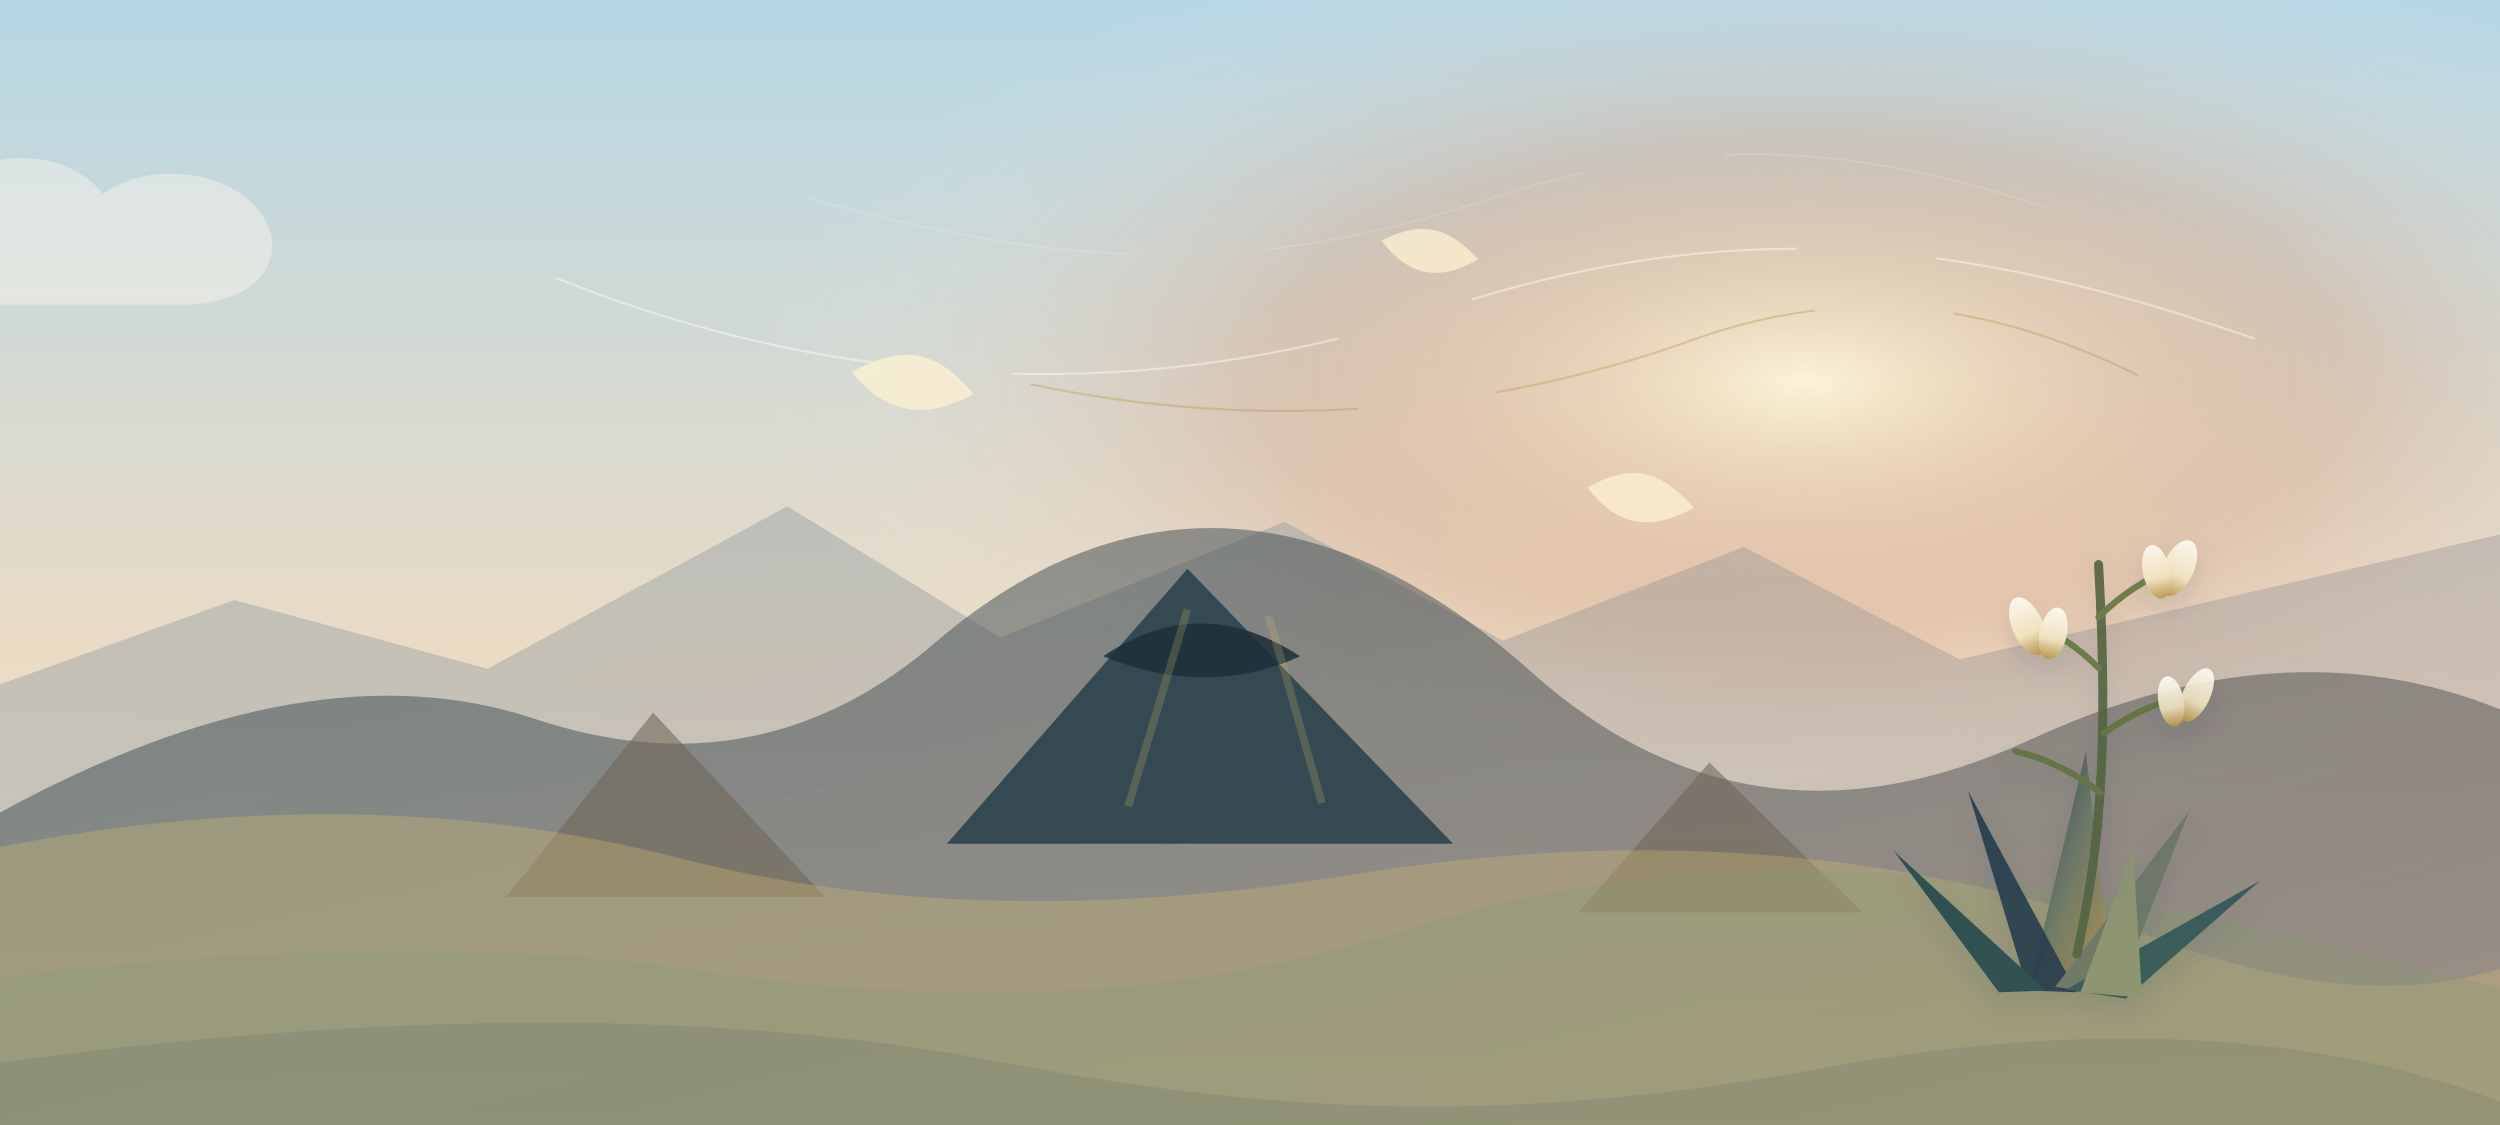
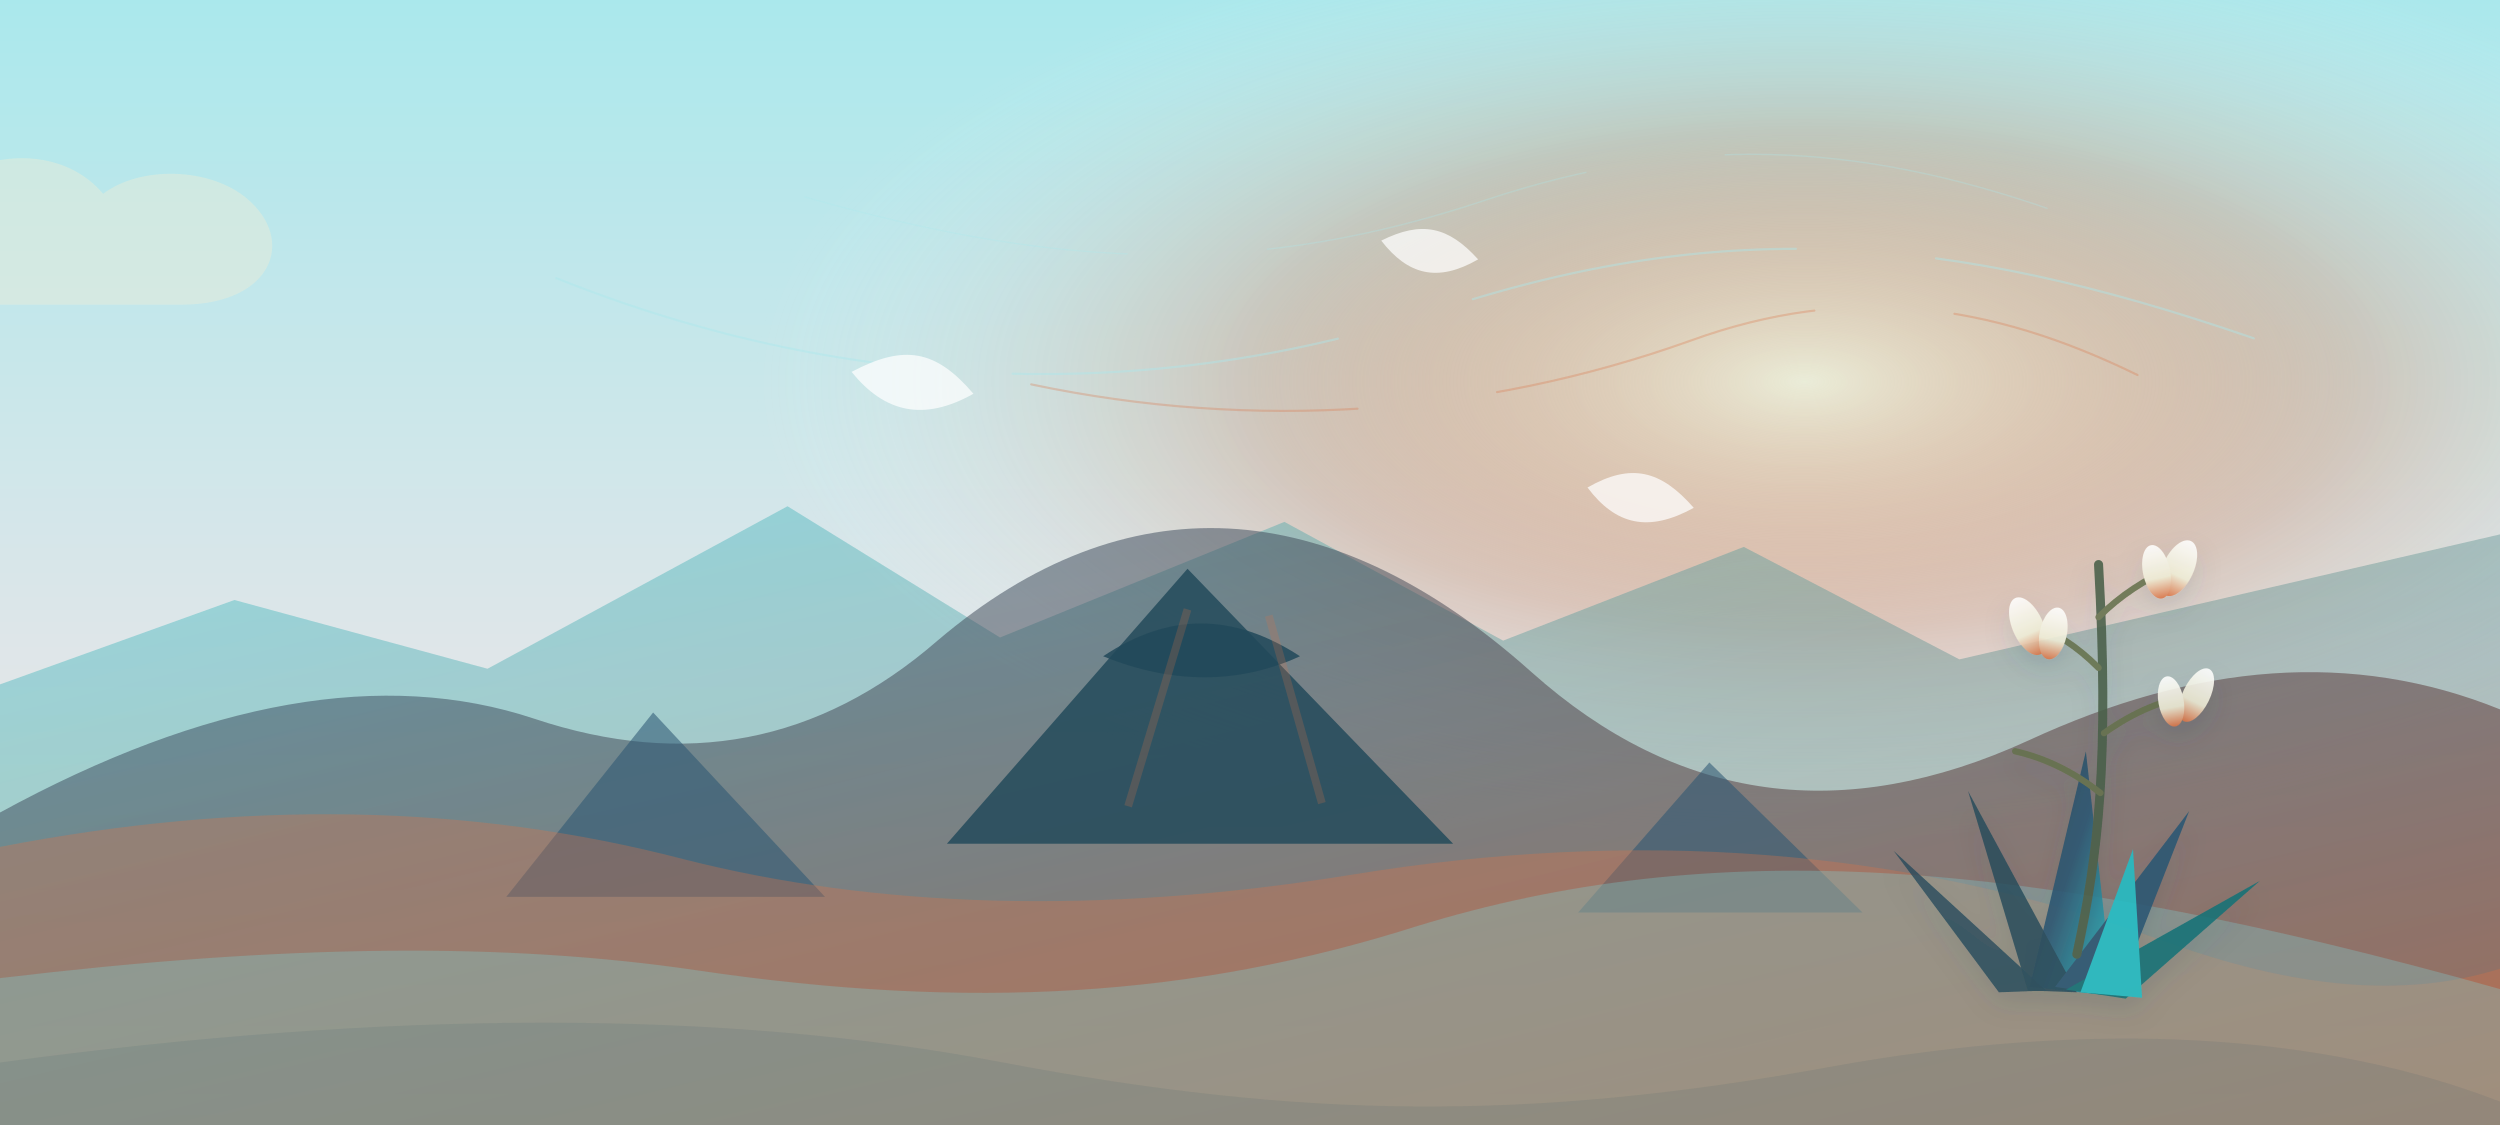
- <svg xmlns="http://www.w3.org/2000/svg" viewBox="0 0 1600 720" role="img" aria-labelledby="title desc">
+ <svg xmlns="http://www.w3.org/2000/svg" viewBox="0 0 1600 720" role="img" aria-labelledby="title desc" data-brand-palette="explore-raton" data-edge-overscan="true">
  <defs>
    <linearGradient id="sky" x1="0" y1="0" x2="0" y2="1">
-       <stop offset="0" stop-color="#b6d7e5" />
-       <stop offset="0.58" stop-color="#ebdbc5" />
-       <stop offset="1" stop-color="#f6f2df" />
+       <stop offset="0" stop-color="#aae8ec" />
+       <stop offset="0.58" stop-color="#dfe6e9" />
+       <stop offset="1" stop-color="#eeedd6" />
    </linearGradient>
    <radialGradient id="sunwash" cx="0.72" cy="0.34" r="0.42">
-       <stop offset="0" stop-color="#fff7d7" stop-opacity="0.9" />
-       <stop offset="0.52" stop-color="#dc936b" stop-opacity="0.28" />
+       <stop offset="0" stop-color="#eeedd6" stop-opacity="0.9" />
+       <stop offset="0.52" stop-color="#d97345" stop-opacity="0.28" />
      <stop offset="1" stop-color="#ffffff" stop-opacity="0" />
    </radialGradient>
    <linearGradient id="farTone" x1="0" y1="0" x2="1" y2="1">
-       <stop offset="0" stop-color="#7d94a4" stop-opacity="0.70" />
-       <stop offset="1" stop-color="#a38983" stop-opacity="0.68" />
+       <stop offset="0" stop-color="#21bdc5" stop-opacity="0.70" />
+       <stop offset="1" stop-color="#775751" stop-opacity="0.68" />
    </linearGradient>
    <linearGradient id="nearTone" x1="0" y1="0" x2="1" y2="1">
-       <stop offset="0" stop-color="#344b54" />
-       <stop offset="1" stop-color="#695c55" />
+       <stop offset="0" stop-color="#2b5672" />
+       <stop offset="1" stop-color="#772816" />
    </linearGradient>
    <linearGradient id="yuccaLeaf" x1="0" y1="0" x2="1" y2="1">
-       <stop offset="0" stop-color="#173047" />
-       <stop offset="0.48" stop-color="#687665" />
-       <stop offset="1" stop-color="#b69146" />
+       <stop offset="0" stop-color="#22495a" />
+       <stop offset="0.48" stop-color="#2b5672" />
+       <stop offset="1" stop-color="#21bdc5" />
    </linearGradient>
    <linearGradient id="flower" x1="0" y1="0" x2="0" y2="1">
-       <stop offset="0" stop-color="#fffdf8" />
-       <stop offset="0.62" stop-color="#f1e4bf" />
-       <stop offset="1" stop-color="#b69146" />
+       <stop offset="0" stop-color="#ffffff" />
+       <stop offset="0.62" stop-color="#eeedd6" />
+       <stop offset="1" stop-color="#d97345" />
    </linearGradient>
    <filter id="softShadow" x="-20%" y="-20%" width="140%" height="150%">
-       <feDropShadow dx="0" dy="14" stdDeviation="14" flood-color="#173047" flood-opacity="0.13" />
+       <feDropShadow dx="0" dy="14" stdDeviation="14" flood-color="#22495a" flood-opacity="0.13" />
    </filter>
    <style>
  .sun-glow { animation: geo-sun 30s ease-in-out infinite alternate; }
  .cloud-bank { animation: geo-clouds 108s linear infinite; }
+   .far-range,
+   .mid-range {
+     transform-box: fill-box;
+     transform-origin: 50% 100%;
+   }
  .far-range { animation: geo-far 52s ease-in-out infinite alternate; }
  .mid-range { animation: geo-mid 44s ease-in-out infinite alternate; }
  .near-feature { animation: geo-near 38s ease-in-out infinite alternate; }
  .plains-layer {
    transform-box: fill-box;
    transform-origin: 50% 100%;
    animation: geo-plains 48s ease-in-out infinite alternate;
  }
  .wind-line {
    fill: none;
-     stroke: rgba(255,255,255,0.42);
+     stroke: #aae8ec;
+     opacity: 0.42;
    stroke-width: 1.4;
    stroke-linecap: round;
    stroke-dasharray: 210 90;
    animation: geo-wind 28s linear infinite;
  }
-   .wind-line.thin { stroke-width: 0.9; opacity: 0.38; animation-duration: 34s; }
-   .wind-line.gold { stroke: rgba(182,145,70,0.34); animation-duration: 31s; }
+   .wind-line.thin { stroke-width: 0.9; opacity: 0.28; animation-duration: 34s; }
+   .wind-line.gold { stroke: #d97345; opacity: 0.30; animation-duration: 31s; }
  .yucca-sway {
    transform-box: fill-box;
    transform-origin: 50% 100%;
    animation: geo-yucca 10.5s ease-in-out infinite alternate;
  }
  .yucca-sway.slow { animation-duration: 13s; animation-delay: -1.2s; }
  .leaf-sway {
    transform-box: fill-box;
    transform-origin: 50% 100%;
    animation: geo-leaf 12s ease-in-out infinite alternate;
  }
  .blossom {
    transform-box: fill-box;
    transform-origin: 50% 18%;
    animation: geo-blossom 9s ease-in-out infinite alternate;
  }
  .blossom.d2 { animation-delay: -1.6s; }
  .blossom.d3 { animation-delay: -3.1s; }
  .seed {
    transform-box: fill-box;
    transform-origin: 0 0;
    animation: geo-seed 24s ease-in-out infinite;
  }
  .seed.s2 { animation-delay: -4s; }
  .seed.s3 { animation-delay: -8s; }
  @keyframes geo-sun {
    from { transform: translate(-3px, 1px) scale(0.99); opacity: 0.54; }
    to { transform: translate(4px, -2px) scale(1.01); opacity: 0.68; }
  }
  @keyframes geo-clouds {
    from { transform: translateX(-220px); }
    to { transform: translateX(1700px); }
  }
  @keyframes geo-far {
-     from { transform: translateX(-4px); }
-     to { transform: translateX(5px); }
+     from { transform: translateX(-2px) scaleX(1.014); }
+     to { transform: translateX(2px) scaleX(1.018); }
  }
  @keyframes geo-mid {
-     from { transform: translateX(6px); }
-     to { transform: translateX(-5px); }
+     from { transform: translateX(2px) scaleX(1.018); }
+     to { transform: translateX(-2px) scaleX(1.014); }
  }
  @keyframes geo-near {
    from { transform: translateX(-3px) translateY(0.5px); }
    to { transform: translateX(3px) translateY(-0.5px); }
  }
  @keyframes geo-plains {
-     from { transform: translateX(-2px) scaleX(1.001); }
-     to { transform: translateX(2px) translateY(-1px) scaleX(1.003); }
+     from { transform: translateX(-2px) scaleX(1.012); }
+     to { transform: translateX(2px) translateY(-1px) scaleX(1.016); }
  }
  @keyframes geo-wind {
    from { stroke-dashoffset: 180; transform: translateX(-18px); }
    to { stroke-dashoffset: -180; transform: translateX(26px); }
  }
  @keyframes geo-yucca {
    from { transform: rotate(-0.8deg) translateX(-1px); }
    to { transform: rotate(1.1deg) translateX(1.5px); }
  }
  @keyframes geo-leaf {
    from { transform: rotate(-0.45deg); }
    to { transform: rotate(0.75deg); }
  }
  @keyframes geo-blossom {
    from { transform: rotate(-1.2deg) translateY(0); }
    to { transform: rotate(1deg) translateY(1px); }
  }
  @keyframes geo-seed {
    0%, 100% { transform: translate(0, 0) rotate(-3deg); opacity: 0.54; }
    50% { transform: translate(14px, 4px) rotate(4deg); opacity: 0.36; }
  }
  @media (prefers-reduced-motion: reduce) {
    .sun-glow,
    .cloud-bank,
    .far-range,
    .mid-range,
    .near-feature,
    .plains-layer,
    .wind-line,
    .yucca-sway,
    .leaf-sway,
    .blossom,
    .seed {
      animation: none !important;
    }
  }
</style>
  </defs>
  <rect width="1600" height="720" fill="url(#sky)" />
  <rect width="1600" height="720" fill="url(#sunwash)" class="sun-glow" />
  <g class="cloud-bank" opacity="0.42">
-     <path d="M-160 162c22-39 76-46 104-20 22-44 90-56 122-18 24-18 68-17 92 3 32 27 16 68-42 68h-276z" fill="#fff8ee" />
-     <path d="M-520 238c16-30 54-37 76-16 15-34 64-46 89-18 18-14 54-13 72 4 25 23 14 54-30 54h-207z" fill="#fff8ee" opacity="0.78" />
+     <path d="M-160 162c22-39 76-46 104-20 22-44 90-56 122-18 24-18 68-17 92 3 32 27 16 68-42 68h-276z" fill="#eeedd6" />
+     <path d="M-520 238c16-30 54-37 76-16 15-34 64-46 89-18 18-14 54-13 72 4 25 23 14 54-30 54h-207z" fill="#eeedd6" opacity="0.78" />
  </g>
  <path class="wind-line thin" d="M515 126c168 48 292 50 436 2 126-42 236-38 364 7" />
  <path class="wind-line" d="M356 178c190 76 384 80 566 20 192-63 342-45 536 24" />
  <path class="wind-line gold" d="M660 246c142 30 288 20 422-28 102-37 192-24 286 22" />
  <g class="far-range">
    <path d="M0 438l150-54 162 44 192-104 136 84 182-74 140 76 154-60 138 72 346-80v378H0z" fill="url(#farTone)" opacity="0.54" />
  </g>
  <g class="mid-range">
    <path d="M0 520c132-72 246-92 342-60 96 32 182 16 258-50 120-102 250-96 380 20 94 84 200 98 318 44 108-50 208-58 302-20v266H0z" fill="url(#nearTone)" opacity="0.52" />
  </g>
  <g class="near-feature">
-     <path d="M606 540l154-176 170 176z" fill="#263e48" opacity="0.84" />
-     <path d="M706 420c42-28 83-28 126 0-39 18-82 18-126 0z" fill="#1d3039" opacity="0.86" />
-     <path d="M324 574l94-118 110 118zM1010 584l84-96 98 96z" fill="#6f6356" opacity="0.56" />
-     <path d="M760 390l-38 126M812 394l34 120" stroke="#d8bb68" stroke-width="5" opacity="0.22" />
+     <path d="M606 540l154-176 170 176z" fill="#22495a" opacity="0.84" />
+     <path d="M706 420c42-28 83-28 126 0-39 18-82 18-126 0z" fill="#22495a" opacity="0.86" />
+     <path d="M324 574l94-118 110 118zM1010 584l84-96 98 96z" fill="#2b5672" opacity="0.56" />
+     <path d="M760 390l-38 126M812 394l34 120" stroke="#d97345" stroke-width="5" opacity="0.22" />
  </g>
  <g id="plains" class="plains-layer" opacity="0.95">
-     <path d="M0 542c155-30 300-28 438 8 122 31 265 36 426 10 182-30 355-18 520 42 85 31 155 37 216 18v100H0z" fill="#d3bb72" opacity="0.34" />
-     <path d="M0 626c184-22 324-23 446-5 176 26 318 17 460-28 188-58 388-46 694 40v87H0z" fill="#84986f" opacity="0.32" />
-     <path d="M0 680c250-34 465-34 642 0 190 36 336 38 528 3 170-31 316-22 430 22v15H0z" fill="#173047" opacity="0.10" />
+     <path d="M0 542c155-30 300-28 438 8 122 31 265 36 426 10 182-30 355-18 520 42 85 31 155 37 216 18v100H0z" fill="#d97345" opacity="0.34" />
+     <path d="M0 626c184-22 324-23 446-5 176 26 318 17 460-28 188-58 388-46 694 40v87H0z" fill="#7ed4d8" opacity="0.32" />
+     <path d="M0 680c250-34 465-34 642 0 190 36 336 38 528 3 170-31 316-22 430 22v15H0z" fill="#22495a" opacity="0.10" />
  </g>
  <g filter="url(#softShadow)" opacity="0.88" transform="translate(1212 330) scale(0.58)">
    <g class="leaf-sway">
      <path d="M150 520l62-260 30 270z" fill="url(#yuccaLeaf)" />
-       <path d="M148 524l-66-220 120 222z" fill="#173047" opacity="0.9" />
-       <path d="M178 520l148-194-80 204z" fill="#687665" />
-       <path d="M190 523l214-120-148 130z" fill="#2d5557" />
-       <path d="M116 526L0 370l168 154z" fill="#24474d" />
-       <path d="M206 526l58-158 10 164z" fill="#8b956f" />
+       <path d="M148 524l-66-220 120 222z" fill="#22495a" opacity="0.9" />
+       <path d="M178 520l148-194-80 204z" fill="#2b5672" />
+       <path d="M190 523l214-120-148 130z" fill="#147176" />
+       <path d="M116 526L0 370l168 154z" fill="#22495a" opacity="0.88" />
+       <path d="M206 526l58-158 10 164z" fill="#21bdc5" />
    </g>
    <g class="yucca-sway slow" transform="translate(202 54)">
-       <path d="M0 430C24 320 36 213 24 0" fill="none" stroke="#4f623d" stroke-width="10" stroke-linecap="round" />
-       <path d="M24 58c24-24 52-42 82-55" fill="none" stroke="#60723e" stroke-width="7" stroke-linecap="round" />
-       <path d="M24 114c-25-25-48-39-75-49" fill="none" stroke="#60723e" stroke-width="7" stroke-linecap="round" />
-       <path d="M30 186c34-24 65-37 104-43" fill="none" stroke="#60723e" stroke-width="7" stroke-linecap="round" />
-       <path d="M26 252c-28-22-59-38-94-46" fill="none" stroke="#60723e" stroke-width="7" stroke-linecap="round" />
+       <path d="M0 430C24 320 36 213 24 0" fill="none" stroke="#4a5f4a" stroke-width="10" stroke-linecap="round" />
+       <path d="M24 58c24-24 52-42 82-55" fill="none" stroke="#65714e" stroke-width="7" stroke-linecap="round" />
+       <path d="M24 114c-25-25-48-39-75-49" fill="none" stroke="#65714e" stroke-width="7" stroke-linecap="round" />
+       <path d="M30 186c34-24 65-37 104-43" fill="none" stroke="#65714e" stroke-width="7" stroke-linecap="round" />
+       <path d="M26 252c-28-22-59-38-94-46" fill="none" stroke="#65714e" stroke-width="7" stroke-linecap="round" />
      <g class="blossom">
        <ellipse cx="112" cy="4" rx="17" ry="33" fill="url(#flower)" transform="rotate(25 112 4)" />
        <ellipse cx="88" cy="8" rx="15" ry="30" fill="url(#flower)" transform="rotate(-12 88 8)" />
      </g>
      <g class="blossom d2">
        <ellipse cx="-54" cy="68" rx="17" ry="34" fill="url(#flower)" transform="rotate(-24 -54 68)" />
        <ellipse cx="-26" cy="76" rx="15" ry="29" fill="url(#flower)" transform="rotate(12 -26 76)" />
      </g>
      <g class="blossom d3">
        <ellipse cx="132" cy="144" rx="15" ry="32" fill="url(#flower)" transform="rotate(26 132 144)" />
        <ellipse cx="104" cy="151" rx="14" ry="28" fill="url(#flower)" transform="rotate(-10 104 151)" />
      </g>
    </g>
  </g>
  <g opacity="0.72">
-     <path class="seed" d="M545 238c34-18 54-14 78 14-32 18-57 12-78-14z" fill="#fff3d3" />
-     <path class="seed s2" d="M884 154c26-13 43-9 62 12-26 15-45 10-62-12z" fill="#fff3d3" />
-     <path class="seed s3" d="M1016 312c28-16 47-11 68 13-29 16-50 11-68-13z" fill="#fff3d3" />
+     <path class="seed" d="M545 238c34-18 54-14 78 14-32 18-57 12-78-14z" fill="#ffffff" />
+     <path class="seed s2" d="M884 154c26-13 43-9 62 12-26 15-45 10-62-12z" fill="#ffffff" />
+     <path class="seed s3" d="M1016 312c28-16 47-11 68 13-29 16-50 11-68-13z" fill="#ffffff" />
  </g>
</svg>
